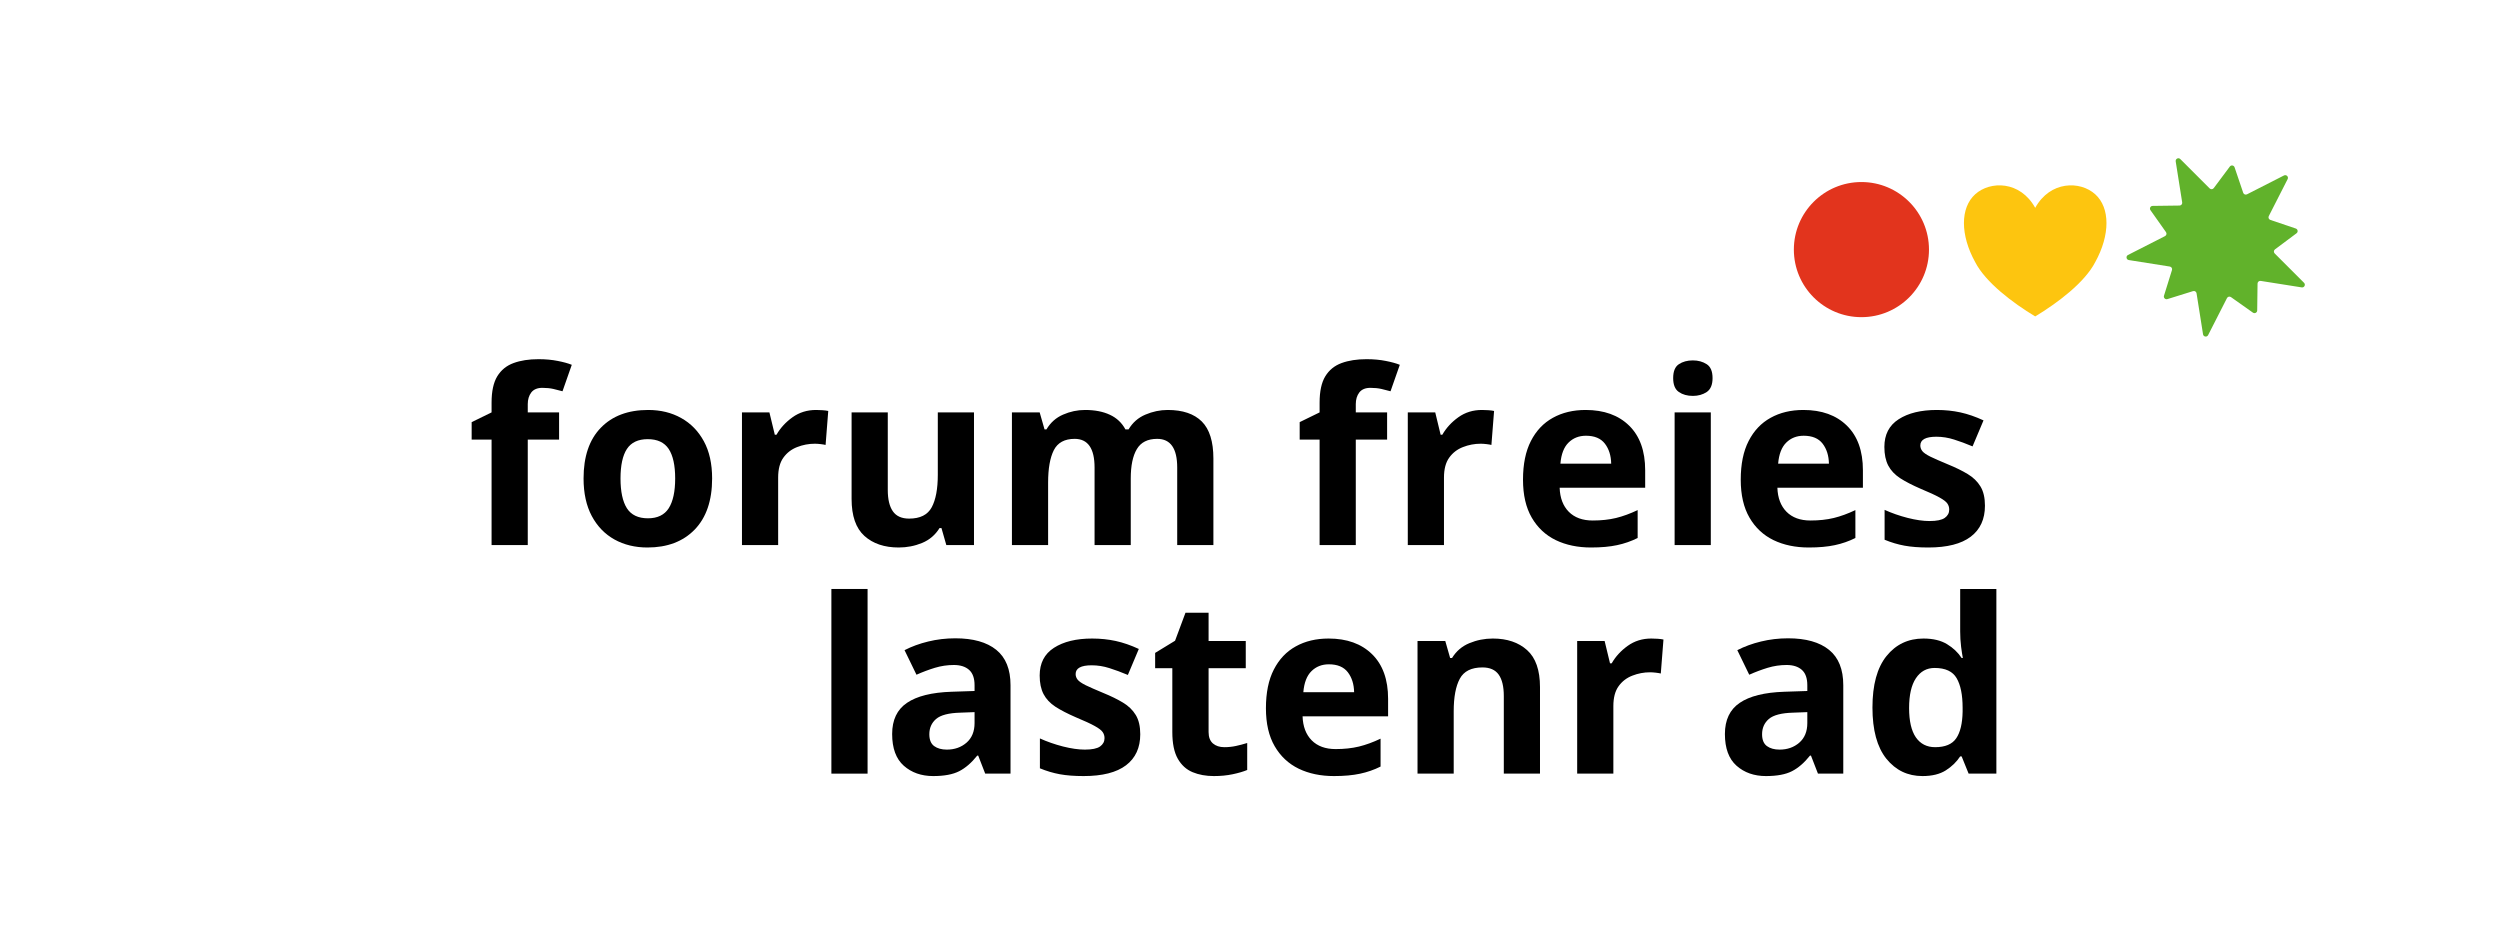
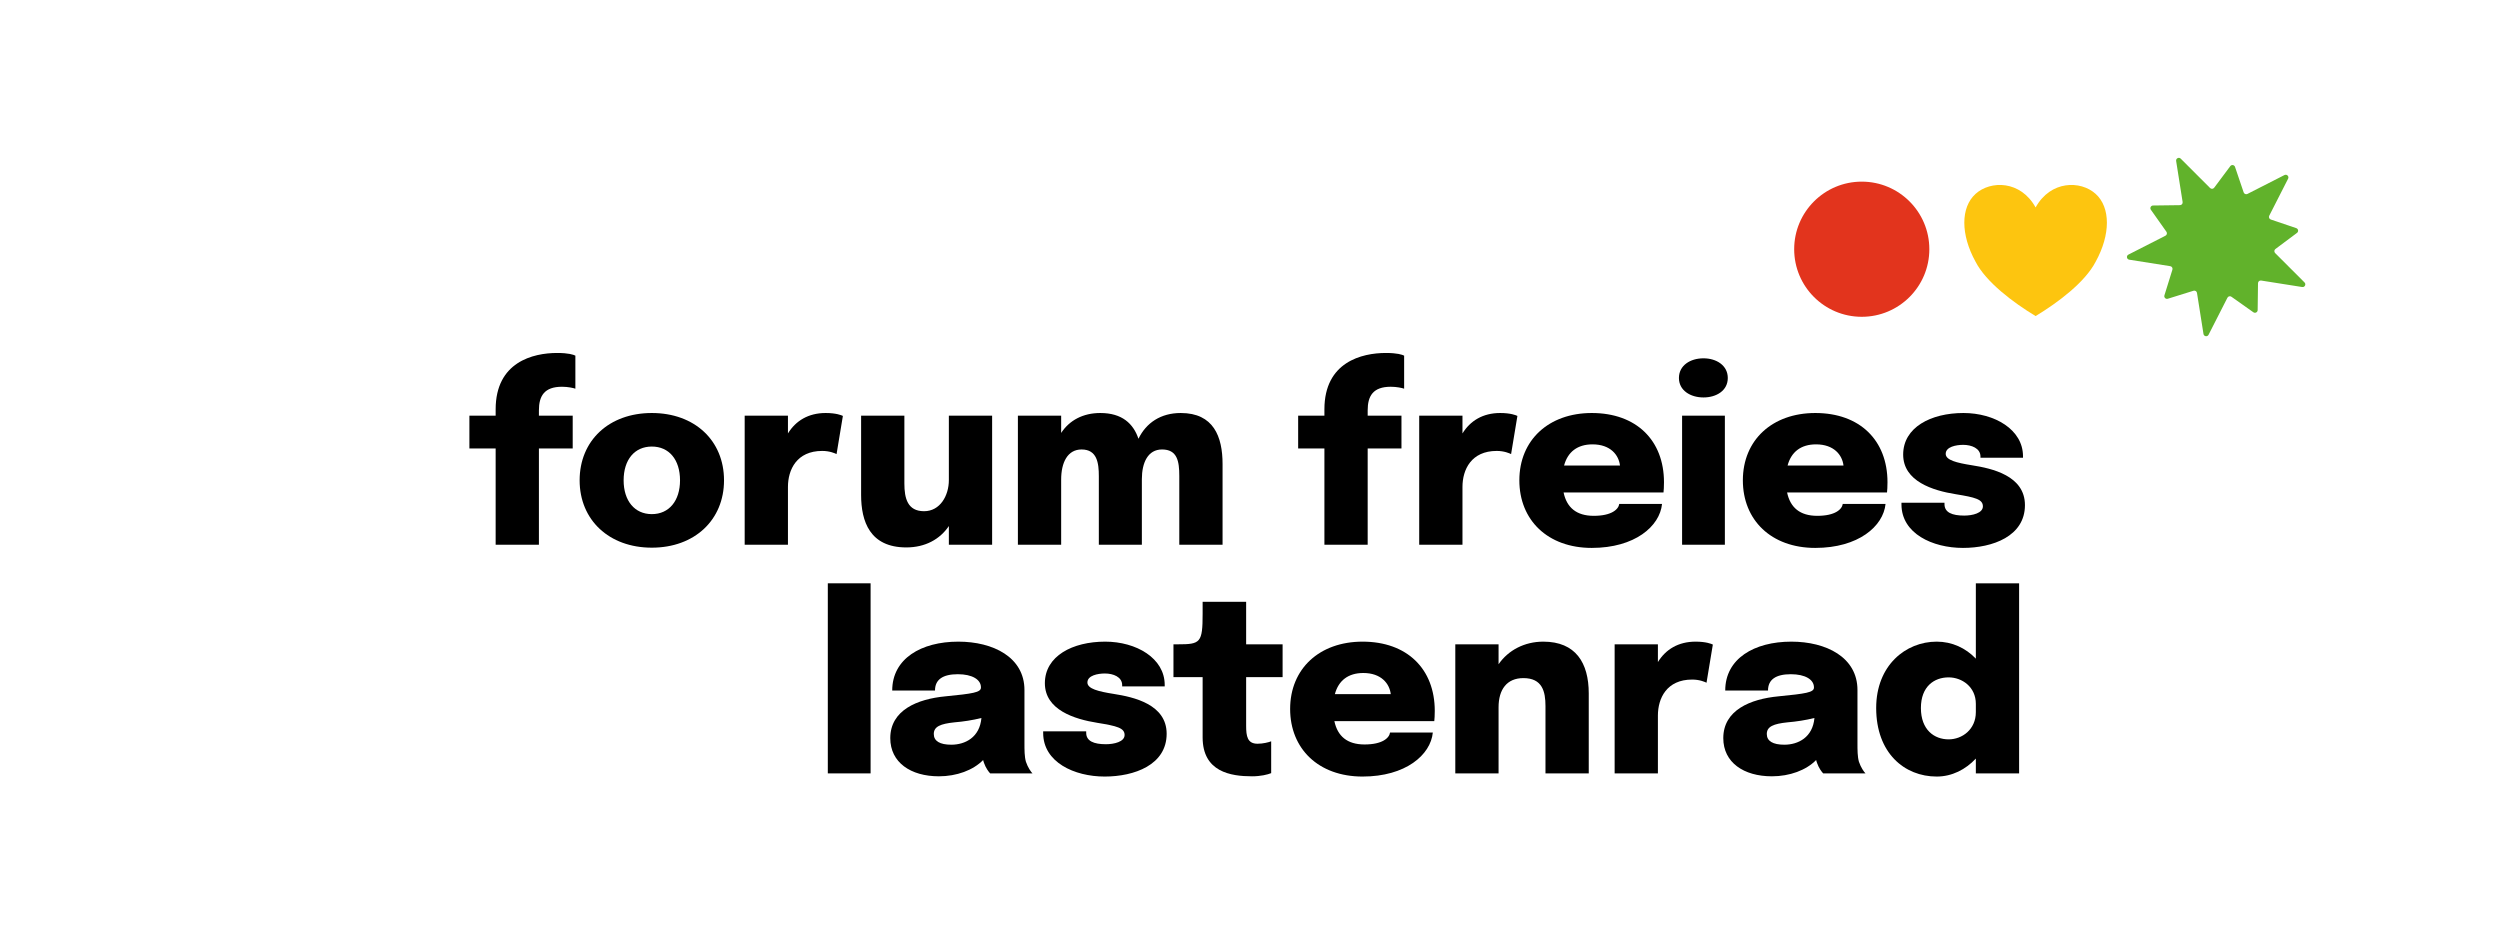
- <svg xmlns="http://www.w3.org/2000/svg" width="100%" height="100%" viewBox="0 0 3462 1300" version="1.1" xml:space="preserve" style="fill-rule:evenodd;clip-rule:evenodd;stroke-linejoin:round;stroke-miterlimit:2;">
-   <rect id="forumfreieslastenrad" x="0.765" y="0.684" width="3460.33" height="1299.21" style="fill:none;" />
-   <g transform="matrix(6.73787,0,0,6.73787,-3293.61,-3655.79)">
-     <text x="584.756px" y="654.595px" style="font-family:'Epilogue-ExtraBold', 'Epilogue';font-weight:800;font-size:49.943px;">f<tspan x="606.507px " y="654.595px ">o</tspan>rum fr<tspan x="799.587px " y="654.595px ">e</tspan>ies</text>
-     <g transform="matrix(49.9432,0,0,49.9432,906.365,701.572)" />
-     <text x="655.801px" y="701.572px" style="font-family:'Epilogue-ExtraBold', 'Epilogue';font-weight:800;font-size:49.943px;">l<tspan x="670.084px 701.748px 729.417px 752.491px " y="701.572px 701.572px 701.572px 701.572px ">aste</tspan>nr<tspan x="841.239px " y="701.572px ">a</tspan>d</text>
+ <svg xmlns="http://www.w3.org/2000/svg" width="100%" height="100%" viewBox="0 0 3461 1300" version="1.1" xml:space="preserve" style="fill-rule:evenodd;clip-rule:evenodd;stroke-linejoin:round;stroke-miterlimit:2;">
+   <rect id="forumfreieslastenrad" x="0.496" y="0.058" width="3460.33" height="1299.21" style="fill:none;" />
+   <g transform="matrix(6.73787,0,0,6.73787,-3293.88,-3656.42)">
+     <g transform="matrix(49.9432,0,0,49.9432,584.756,654.595)">
+       <path d="M0.119,-0l0.178,-0l0,-0.396l0.139,-0l-0,-0.135l-0.139,-0l0,-0.022c0,-0.059 0.022,-0.097 0.095,-0.097c0.024,0 0.047,0.005 0.055,0.008l0,-0.136c-0.008,-0.004 -0.028,-0.011 -0.075,-0.011c-0.099,0 -0.253,0.037 -0.253,0.232l0,0.026l-0.108,-0l-0,0.135l0.108,-0l0,0.396Z" style="fill-rule:nonzero;" />
+     </g>
+     <g transform="matrix(49.9432,0,0,49.9432,606.507,654.595)">
+       <path d="M0.326,0.012c0.176,0 0.297,-0.114 0.297,-0.277c0,-0.164 -0.121,-0.277 -0.297,-0.277c-0.176,0 -0.297,0.113 -0.297,0.277c0,0.163 0.121,0.277 0.297,0.277Zm0,-0.138c-0.071,0 -0.116,-0.055 -0.116,-0.139c0,-0.085 0.045,-0.139 0.116,-0.139c0.071,0 0.116,0.054 0.116,0.139c0,0.084 -0.045,0.139 -0.116,0.139Z" style="fill-rule:nonzero;" />
+     </g>
+     <g transform="matrix(49.9432,0,0,49.9432,639.07,654.595)">
+       <path d="M0.056,-0l0.178,-0l0,-0.238c0,-0.071 0.036,-0.148 0.141,-0.148c0.031,0 0.053,0.01 0.059,0.013l0.026,-0.157c-0.006,-0.003 -0.028,-0.012 -0.071,-0.012c-0.071,0 -0.123,0.032 -0.155,0.084l0,-0.073l-0.178,-0l-0,0.531Z" style="fill-rule:nonzero;" />
+     </g>
+     <g transform="matrix(49.9432,0,0,49.9432,662.992,654.595)">
+       <path d="M0.242,0.011c0.077,-0 0.138,-0.033 0.175,-0.088l-0,0.077l0.178,-0l-0,-0.531l-0.178,-0l-0,0.265c-0,0.064 -0.036,0.128 -0.102,0.128c-0.068,-0 -0.081,-0.053 -0.081,-0.114l-0,-0.279l-0.178,-0l-0,0.326c-0,0.109 0.036,0.216 0.186,0.216Z" style="fill-rule:nonzero;" />
+     </g>
+     <g transform="matrix(49.9432,0,0,49.9432,695.206,654.595)">
+       <path d="M0.056,-0l0.178,-0l-0,-0.268c-0,-0.07 0.026,-0.124 0.084,-0.124c0.064,-0 0.071,0.056 0.071,0.11l-0,0.282l0.177,-0l-0,-0.27c-0,-0.068 0.025,-0.122 0.083,-0.122c0.063,-0 0.071,0.049 0.071,0.109l-0,0.283l0.178,-0l0,-0.332c0,-0.113 -0.037,-0.21 -0.172,-0.21c-0.082,0 -0.142,0.04 -0.174,0.106c-0.021,-0.062 -0.067,-0.106 -0.157,-0.106c-0.071,0 -0.127,0.03 -0.161,0.082l-0,-0.071l-0.178,-0l-0,0.531Z" style="fill-rule:nonzero;" />
+     </g>
+     <g transform="matrix(49.9432,0,0,49.9432,755.038,654.595)">
+       <path d="M0.119,-0l0.178,-0l0,-0.396l0.139,-0l-0,-0.135l-0.139,-0l0,-0.022c0,-0.059 0.022,-0.097 0.095,-0.097c0.024,0 0.047,0.005 0.055,0.008l0,-0.136c-0.008,-0.004 -0.028,-0.011 -0.075,-0.011c-0.099,0 -0.253,0.037 -0.253,0.232l0,0.026l-0.108,-0l-0,0.135l0.108,-0l0,0.396Z" style="fill-rule:nonzero;" />
+     </g>
+     <g transform="matrix(49.9432,0,0,49.9432,777.662,654.595)">
+       <path d="M0.056,-0l0.178,-0l0,-0.238c0,-0.071 0.036,-0.148 0.141,-0.148c0.031,0 0.053,0.01 0.059,0.013l0.026,-0.157c-0.006,-0.003 -0.028,-0.012 -0.071,-0.012c-0.071,0 -0.123,0.032 -0.155,0.084l0,-0.073l-0.178,-0l-0,0.531Z" style="fill-rule:nonzero;" />
+     </g>
+     <g transform="matrix(49.9432,0,0,49.9432,799.587,654.595)">
+       <path d="M0.616,-0.168l-0.176,-0c-0.003,0.022 -0.031,0.049 -0.105,0.049c-0.071,0 -0.111,-0.034 -0.124,-0.096l0.411,0c0.001,-0.008 0.002,-0.024 0.002,-0.042c-0,-0.173 -0.114,-0.285 -0.297,-0.285c-0.177,0 -0.298,0.111 -0.298,0.277c0,0.163 0.116,0.278 0.298,0.278c0.177,-0 0.28,-0.089 0.289,-0.181Zm-0.286,-0.245c0.074,0 0.108,0.044 0.113,0.087l-0.23,-0c0.015,-0.056 0.055,-0.087 0.117,-0.087Z" style="fill-rule:nonzero;" />
+     </g>
+     <g transform="matrix(49.9432,0,0,49.9432,832.175,654.595)">
+       <path d="M0.134,-0.606c0.053,0 0.1,-0.028 0.1,-0.08c0,-0.052 -0.047,-0.081 -0.1,-0.081c-0.054,0 -0.101,0.029 -0.101,0.081c0,0.051 0.047,0.08 0.101,0.08Zm-0.088,0.606l0.176,-0l0,-0.531l-0.176,-0l-0,0.531Z" style="fill-rule:nonzero;" />
+     </g>
+     <g transform="matrix(49.9432,0,0,49.9432,845.51,654.595)">
+       <path d="M0.616,-0.168l-0.176,-0c-0.003,0.022 -0.031,0.049 -0.105,0.049c-0.071,0 -0.111,-0.034 -0.124,-0.096l0.411,0c0.001,-0.008 0.002,-0.024 0.002,-0.042c-0,-0.173 -0.114,-0.285 -0.297,-0.285c-0.177,0 -0.298,0.111 -0.298,0.277c0,0.163 0.116,0.278 0.298,0.278c0.177,-0 0.28,-0.089 0.289,-0.181Zm-0.286,-0.245c0.074,0 0.108,0.044 0.113,0.087l-0.23,-0c0.015,-0.056 0.055,-0.087 0.117,-0.087Z" style="fill-rule:nonzero;" />
+     </g>
+     <g transform="matrix(49.9432,0,0,49.9432,878.098,654.595)">
+       <path d="M0.282,0.013c0.122,-0 0.255,-0.048 0.255,-0.176c-0,-0.121 -0.135,-0.151 -0.218,-0.164c-0.063,-0.01 -0.108,-0.021 -0.108,-0.047c-0,-0.029 0.043,-0.037 0.072,-0.037c0.034,-0 0.071,0.014 0.071,0.048l0,0.005l0.175,0l0,-0.006c0,-0.11 -0.117,-0.178 -0.245,-0.178c-0.134,0 -0.248,0.059 -0.248,0.171c0,0.11 0.122,0.148 0.216,0.163c0.08,0.013 0.112,0.021 0.112,0.05c0,0.028 -0.043,0.038 -0.077,0.038c-0.05,0 -0.081,-0.013 -0.081,-0.047l0,-0.006l-0.177,0l0,0.007c0,0.12 0.128,0.179 0.253,0.179Z" style="fill-rule:nonzero;" />
+     </g>
+     <g transform="matrix(49.9432,0,0,49.9432,655.801,701.572)">
+       <rect x="0.063" y="-0.782" width="0.176" height="0.782" style="fill-rule:nonzero;" />
+     </g>
+     <g transform="matrix(49.9432,0,0,49.9432,670.084,701.572)">
+       <path d="M0.234,0.012c0.073,-0 0.141,-0.025 0.182,-0.067c0.001,0.004 0.002,0.008 0.004,0.013c0.007,0.02 0.019,0.036 0.025,0.042l0.174,0c-0.006,-0.006 -0.019,-0.024 -0.027,-0.048c-0.006,-0.021 -0.006,-0.048 -0.006,-0.077l-0,-0.218c-0,-0.135 -0.129,-0.199 -0.272,-0.199c-0.153,0 -0.272,0.07 -0.272,0.201l0.176,0c0,-0.045 0.032,-0.067 0.094,-0.067c0.059,-0 0.095,0.022 0.095,0.054l-0,0.001c-0,0.02 -0.034,0.025 -0.146,0.036c-0.116,0.011 -0.227,0.057 -0.227,0.172c0,0.1 0.084,0.157 0.2,0.157Zm0.051,-0.13c-0.047,-0 -0.072,-0.015 -0.072,-0.044c0,-0.031 0.028,-0.042 0.085,-0.048c0.036,-0.003 0.076,-0.009 0.111,-0.018c-0.007,0.08 -0.067,0.11 -0.124,0.11Z" style="fill-rule:nonzero;" />
+     </g>
+     <g transform="matrix(49.9432,0,0,49.9432,701.748,701.572)">
+       <path d="M0.282,0.013c0.122,-0 0.255,-0.048 0.255,-0.176c-0,-0.121 -0.135,-0.151 -0.218,-0.164c-0.063,-0.01 -0.108,-0.021 -0.108,-0.047c-0,-0.029 0.043,-0.037 0.072,-0.037c0.034,-0 0.071,0.014 0.071,0.048l0,0.005l0.175,0l0,-0.006c0,-0.11 -0.117,-0.178 -0.245,-0.178c-0.134,0 -0.248,0.059 -0.248,0.171c0,0.11 0.122,0.148 0.216,0.163c0.08,0.013 0.112,0.021 0.112,0.05c0,0.028 -0.043,0.038 -0.077,0.038c-0.05,0 -0.081,-0.013 -0.081,-0.047l0,-0.006l-0.177,0l0,0.007c0,0.12 0.128,0.179 0.253,0.179Z" style="fill-rule:nonzero;" />
+     </g>
+     <g transform="matrix(49.9432,0,0,49.9432,729.417,701.572)">
+       <path d="M0.334,0.012c0.036,0 0.064,-0.007 0.079,-0.013l-0,-0.131c-0.01,0.004 -0.033,0.01 -0.056,0.01c-0.042,-0 -0.047,-0.031 -0.047,-0.074l0,-0.2l0.15,-0l0,-0.135l-0.15,-0l0,-0.175l-0.179,0l0,0.049c0,0.12 -0.009,0.126 -0.102,0.126l-0.018,-0l-0,0.135l0.12,-0l0,0.248c0,0.142 0.116,0.16 0.203,0.16Z" style="fill-rule:nonzero;" />
+     </g>
+     <g transform="matrix(49.9432,0,0,49.9432,752.491,701.572)">
+       <path d="M0.616,-0.168l-0.176,-0c-0.003,0.022 -0.031,0.049 -0.105,0.049c-0.071,0 -0.111,-0.034 -0.124,-0.096l0.411,0c0.001,-0.008 0.002,-0.024 0.002,-0.042c-0,-0.173 -0.114,-0.285 -0.297,-0.285c-0.177,0 -0.298,0.111 -0.298,0.277c0,0.163 0.116,0.278 0.298,0.278c0.177,-0 0.28,-0.089 0.289,-0.181Zm-0.286,-0.245c0.074,0 0.108,0.044 0.113,0.087l-0.23,-0c0.015,-0.056 0.055,-0.087 0.117,-0.087Z" style="fill-rule:nonzero;" />
+     </g>
+     <g transform="matrix(49.9432,0,0,49.9432,785.078,701.572)">
+       <path d="M0.056,-0l0.178,-0l-0,-0.272c-0,-0.073 0.034,-0.12 0.102,-0.12c0.078,-0 0.091,0.055 0.091,0.115l0,0.277l0.178,-0l0,-0.329c0,-0.126 -0.054,-0.213 -0.187,-0.213c-0.077,0 -0.144,0.035 -0.184,0.093l-0,-0.082l-0.178,-0l-0,0.531Z" style="fill-rule:nonzero;" />
+     </g>
+     <g transform="matrix(49.9432,0,0,49.9432,817.816,701.572)">
+       <path d="M0.056,-0l0.178,-0l0,-0.238c0,-0.071 0.036,-0.148 0.141,-0.148c0.031,0 0.053,0.01 0.059,0.013l0.026,-0.157c-0.006,-0.003 -0.028,-0.012 -0.071,-0.012c-0.071,0 -0.123,0.032 -0.155,0.084l0,-0.073l-0.178,-0l-0,0.531Z" style="fill-rule:nonzero;" />
+     </g>
+     <g transform="matrix(49.9432,0,0,49.9432,841.239,701.572)">
+       <path d="M0.234,0.012c0.073,-0 0.141,-0.025 0.182,-0.067c0.001,0.004 0.002,0.008 0.004,0.013c0.007,0.02 0.019,0.036 0.025,0.042l0.174,0c-0.006,-0.006 -0.019,-0.024 -0.027,-0.048c-0.006,-0.021 -0.006,-0.048 -0.006,-0.077l-0,-0.218c-0,-0.135 -0.129,-0.199 -0.272,-0.199c-0.153,0 -0.272,0.07 -0.272,0.201l0.176,0c0,-0.045 0.032,-0.067 0.094,-0.067c0.059,-0 0.095,0.022 0.095,0.054l-0,0.001c-0,0.02 -0.034,0.025 -0.146,0.036c-0.116,0.011 -0.227,0.057 -0.227,0.172c0,0.1 0.084,0.157 0.2,0.157Zm0.051,-0.13c-0.047,-0 -0.072,-0.015 -0.072,-0.044c0,-0.031 0.028,-0.042 0.085,-0.048c0.036,-0.003 0.076,-0.009 0.111,-0.018c-0.007,0.08 -0.067,0.11 -0.124,0.11Z" style="fill-rule:nonzero;" />
+     </g>
+     <g transform="matrix(49.9432,0,0,49.9432,872.903,701.572)">
+       <path d="M0.278,0.013c0.063,-0 0.119,-0.029 0.161,-0.074l-0,0.061l0.178,-0l0,-0.782l-0.178,0l-0,0.31c-0.042,-0.044 -0.098,-0.07 -0.161,-0.07c-0.128,0 -0.249,0.098 -0.249,0.273c0,0.185 0.116,0.282 0.249,0.282Zm0.049,-0.153c-0.059,0 -0.114,-0.039 -0.114,-0.129c0,-0.089 0.055,-0.126 0.114,-0.126c0.055,-0 0.112,0.039 0.112,0.109l-0,0.034c-0,0.071 -0.056,0.112 -0.112,0.112Z" style="fill-rule:nonzero;" />
+     </g>
  </g>
  <g>
-     <path d="M2671.25,345.644c0,-51.671 -41.889,-93.56 -93.561,-93.56c-51.667,-0 -93.556,41.889 -93.556,93.56c-0,51.672 41.889,93.561 93.556,93.561c51.672,-0 93.561,-41.889 93.561,-93.561" style="fill:#e2341d;" />
-     <path d="M2818.35,287.816c20.778,-37.594 62.333,-37.594 83.111,-18.797c20.778,18.797 20.778,56.39 -0,93.984c-14.545,28.195 -51.944,56.39 -83.111,75.187c-31.166,-18.797 -68.566,-46.992 -83.111,-75.187c-20.777,-37.594 -20.777,-75.187 0,-93.984c20.778,-18.797 62.333,-18.797 83.111,18.797Z" style="fill:#fdc50f;" />
-     <path d="M3167.93,248.012l-26.125,51.25c-1.038,2.038 -0.028,4.517 2.135,5.253l35.286,11.952c2.857,0.968 3.457,4.751 1.038,6.556l-29.875,22.3c-1.833,1.363 -2.024,4.039 -0.409,5.653l40.655,40.655c2.568,2.569 0.349,6.919 -3.234,6.351l-56.809,-8.975c-2.257,-0.358 -4.304,1.368 -4.336,3.653l-0.489,37.272c-0.037,3.015 -3.448,4.751 -5.914,3.011l-30.419,-21.51c-1.861,-1.321 -4.466,-0.679 -5.504,1.359l-26.125,51.254c-1.651,3.233 -6.476,2.466 -7.044,-1.122l-8.975,-56.79c-0.358,-2.257 -2.633,-3.676 -4.815,-2.997l-35.589,11.074c-2.885,0.898 -5.592,-1.81 -4.694,-4.695l11.073,-35.583c0.679,-2.183 -0.735,-4.462 -2.992,-4.816l-56.795,-8.98c-3.587,-0.563 -4.355,-5.392 -1.121,-7.039l51.258,-26.13c2.034,-1.037 2.676,-3.638 1.354,-5.504l-21.504,-30.419c-1.745,-2.466 -0.01,-5.876 3.01,-5.914l37.272,-0.488c2.28,-0.028 4.006,-2.08 3.653,-4.336l-8.98,-56.805c-0.567,-3.587 3.787,-5.802 6.351,-3.234l40.655,40.651c1.619,1.619 4.29,1.424 5.658,-0.405l22.296,-29.879c1.809,-2.42 5.587,-1.82 6.555,1.042l11.953,35.281c0.735,2.164 3.22,3.173 5.257,2.136l51.245,-26.12c3.238,-1.652 6.691,1.805 5.044,5.038" style="fill:#61b22b;" />
+     <path d="M2670.98,345.018c-0,-51.671 -41.889,-93.561 -93.561,-93.561c-51.667,0 -93.556,41.89 -93.556,93.561c-0,51.672 41.889,93.561 93.556,93.561c51.672,-0 93.561,-41.889 93.561,-93.561" style="fill:#e2341d;" />
+     <path d="M2818.09,287.19c20.778,-37.594 62.333,-37.594 83.111,-18.797c20.778,18.797 20.778,56.39 -0,93.984c-14.545,28.195 -51.945,56.39 -83.111,75.187c-31.167,-18.797 -68.566,-46.992 -83.111,-75.187c-20.778,-37.594 -20.778,-75.187 0,-93.984c20.778,-18.797 62.333,-18.797 83.111,18.797Z" style="fill:#fdc50f;" />
+     <path d="M3167.66,247.386l-26.124,51.25c-1.038,2.037 -0.028,4.517 2.135,5.252l35.286,11.953c2.857,0.968 3.457,4.751 1.038,6.556l-29.875,22.3c-1.833,1.363 -2.024,4.039 -0.41,5.653l40.655,40.655c2.569,2.569 0.349,6.919 -3.233,6.351l-56.809,-8.975c-2.257,-0.358 -4.304,1.368 -4.337,3.653l-0.488,37.272c-0.037,3.015 -3.448,4.751 -5.914,3.01l-30.419,-21.509c-1.861,-1.321 -4.467,-0.679 -5.504,1.359l-26.125,51.254c-1.652,3.233 -6.477,2.466 -7.044,-1.122l-8.975,-56.79c-0.358,-2.257 -2.634,-3.676 -4.816,-2.997l-35.588,11.074c-2.885,0.898 -5.593,-1.81 -4.695,-4.695l11.074,-35.584c0.679,-2.182 -0.735,-4.461 -2.992,-4.815l-56.795,-8.98c-3.587,-0.563 -4.355,-5.392 -1.122,-7.039l51.259,-26.13c2.033,-1.037 2.675,-3.638 1.354,-5.504l-21.505,-30.419c-1.744,-2.466 -0.009,-5.876 3.011,-5.914l37.272,-0.488c2.28,-0.028 4.006,-2.08 3.653,-4.336l-8.98,-56.805c-0.568,-3.587 3.787,-5.802 6.351,-3.234l40.655,40.651c1.619,1.619 4.29,1.424 5.658,-0.405l22.295,-29.88c1.81,-2.419 5.588,-1.819 6.556,1.043l11.953,35.281c0.735,2.163 3.219,3.173 5.257,2.136l51.245,-26.121c3.238,-1.651 6.69,1.806 5.043,5.039" style="fill:#61b22b;" />
  </g>
</svg>
